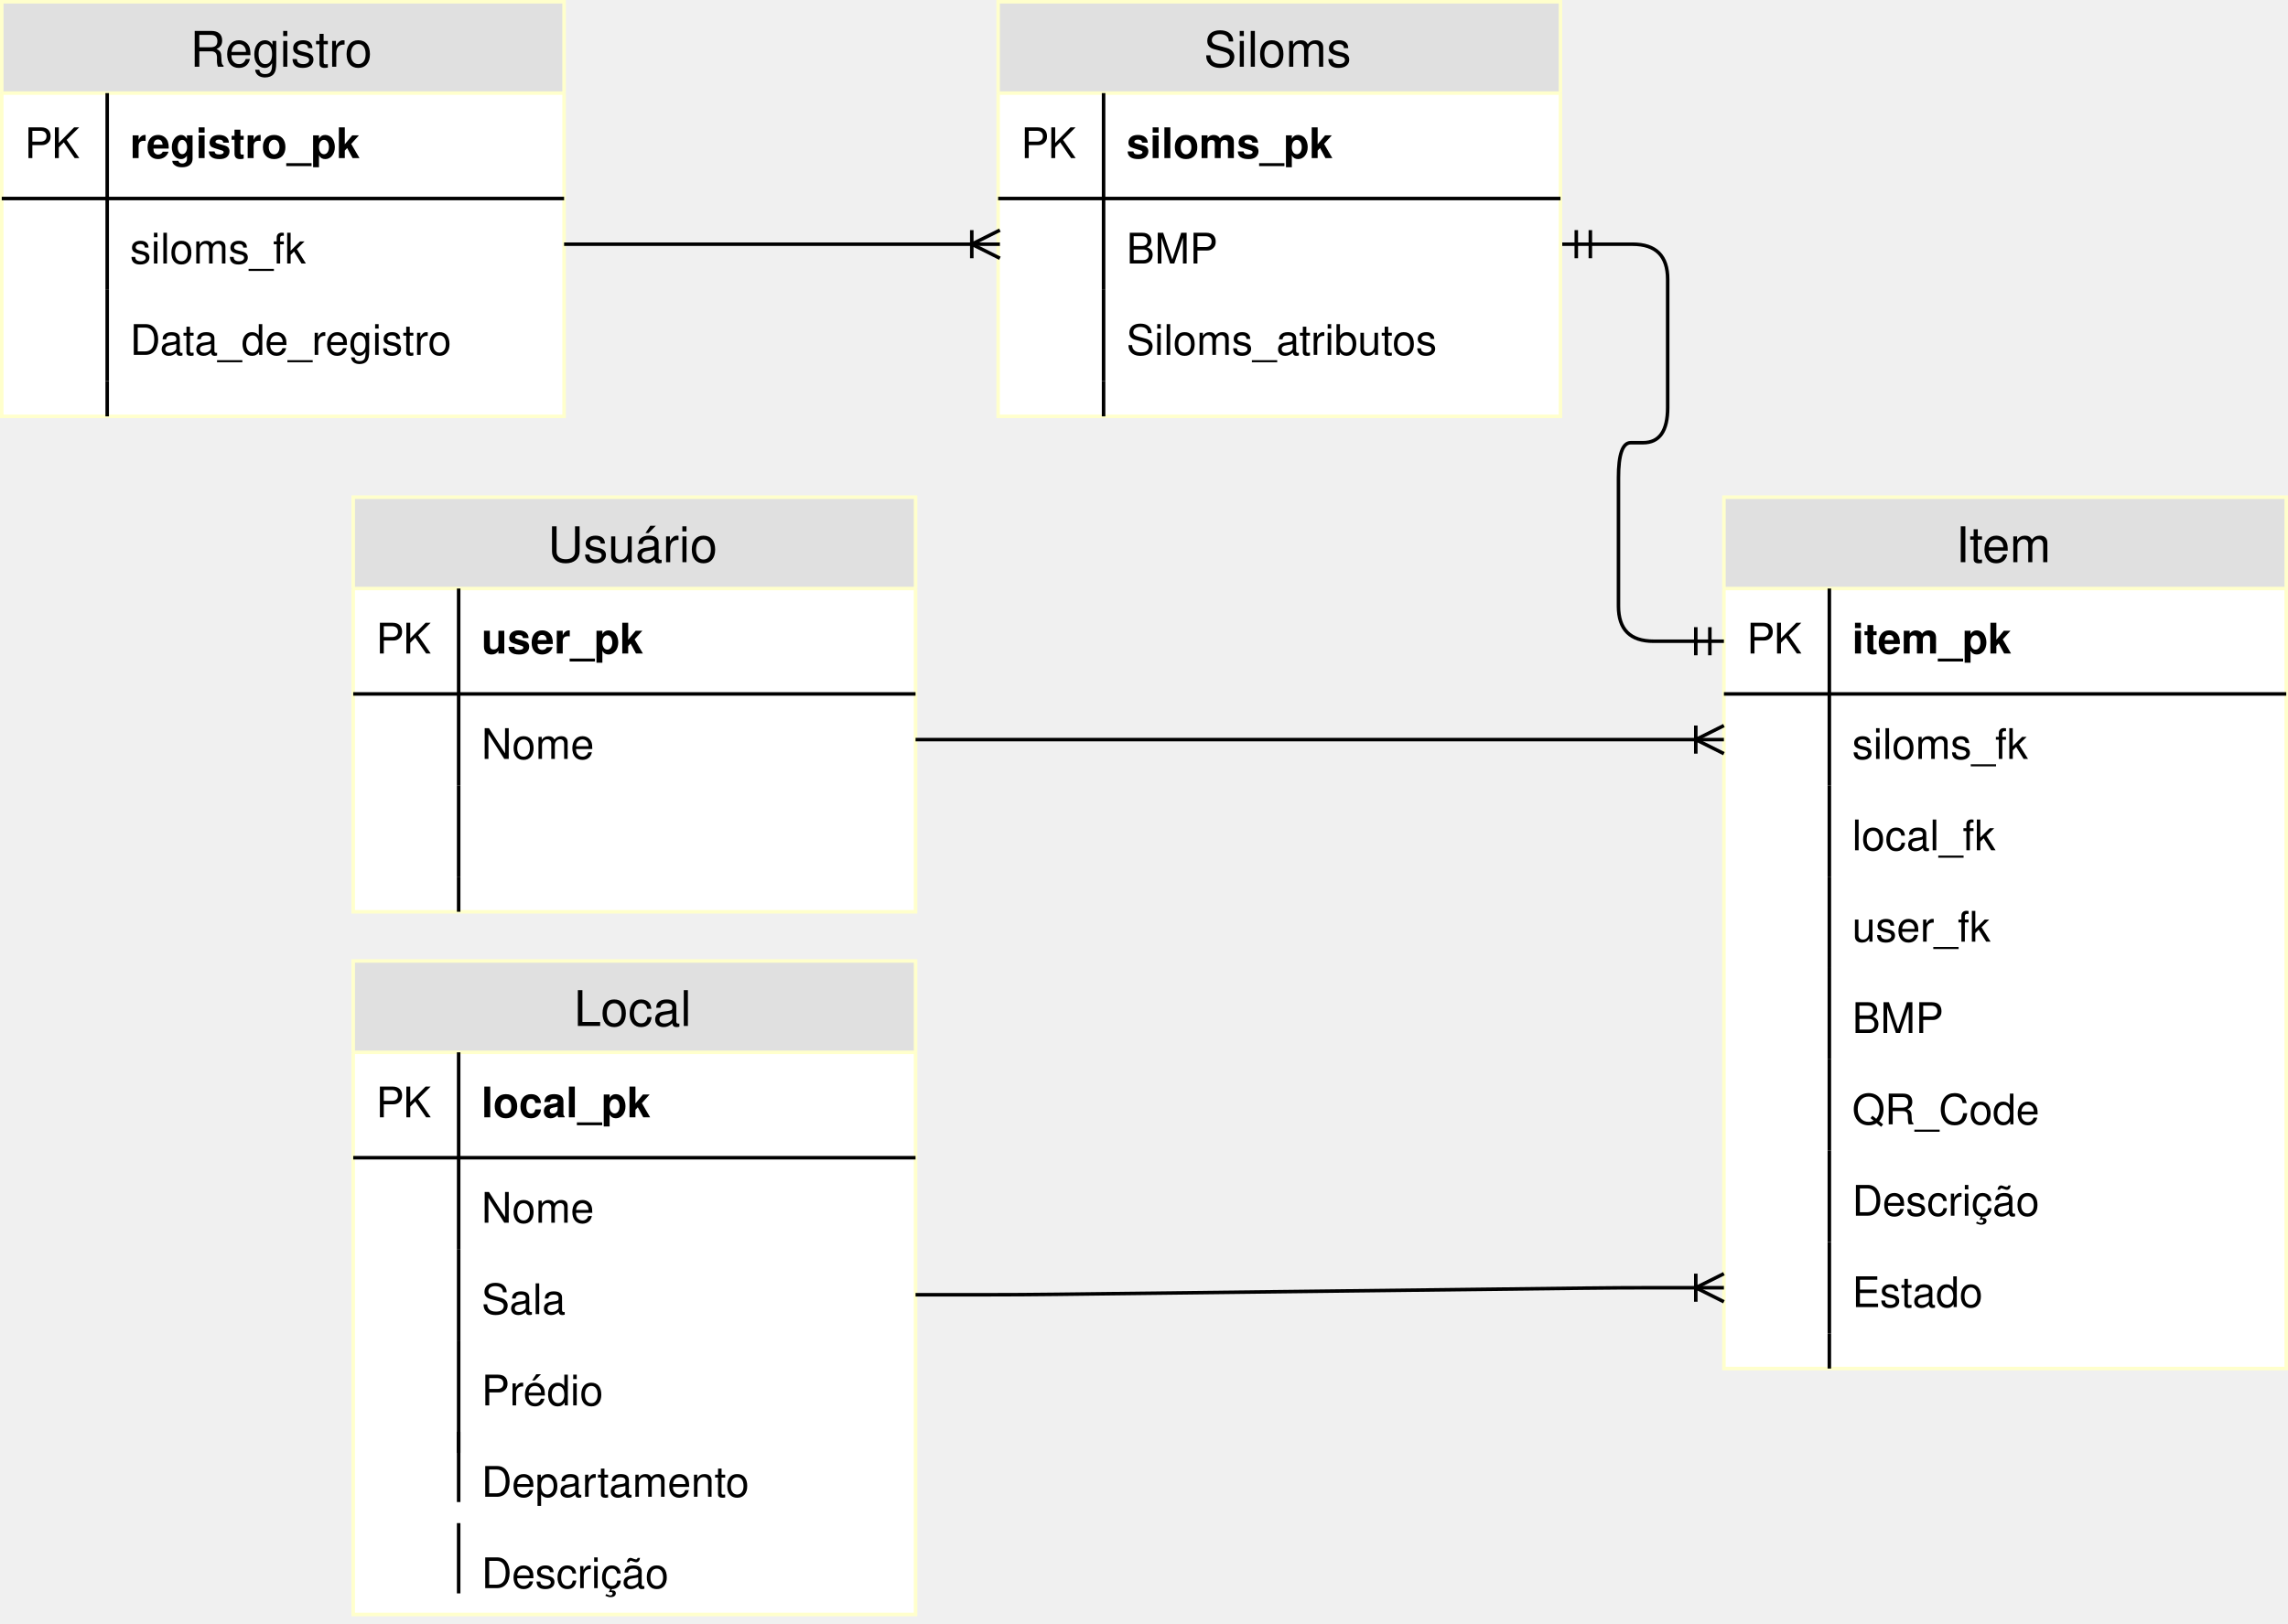
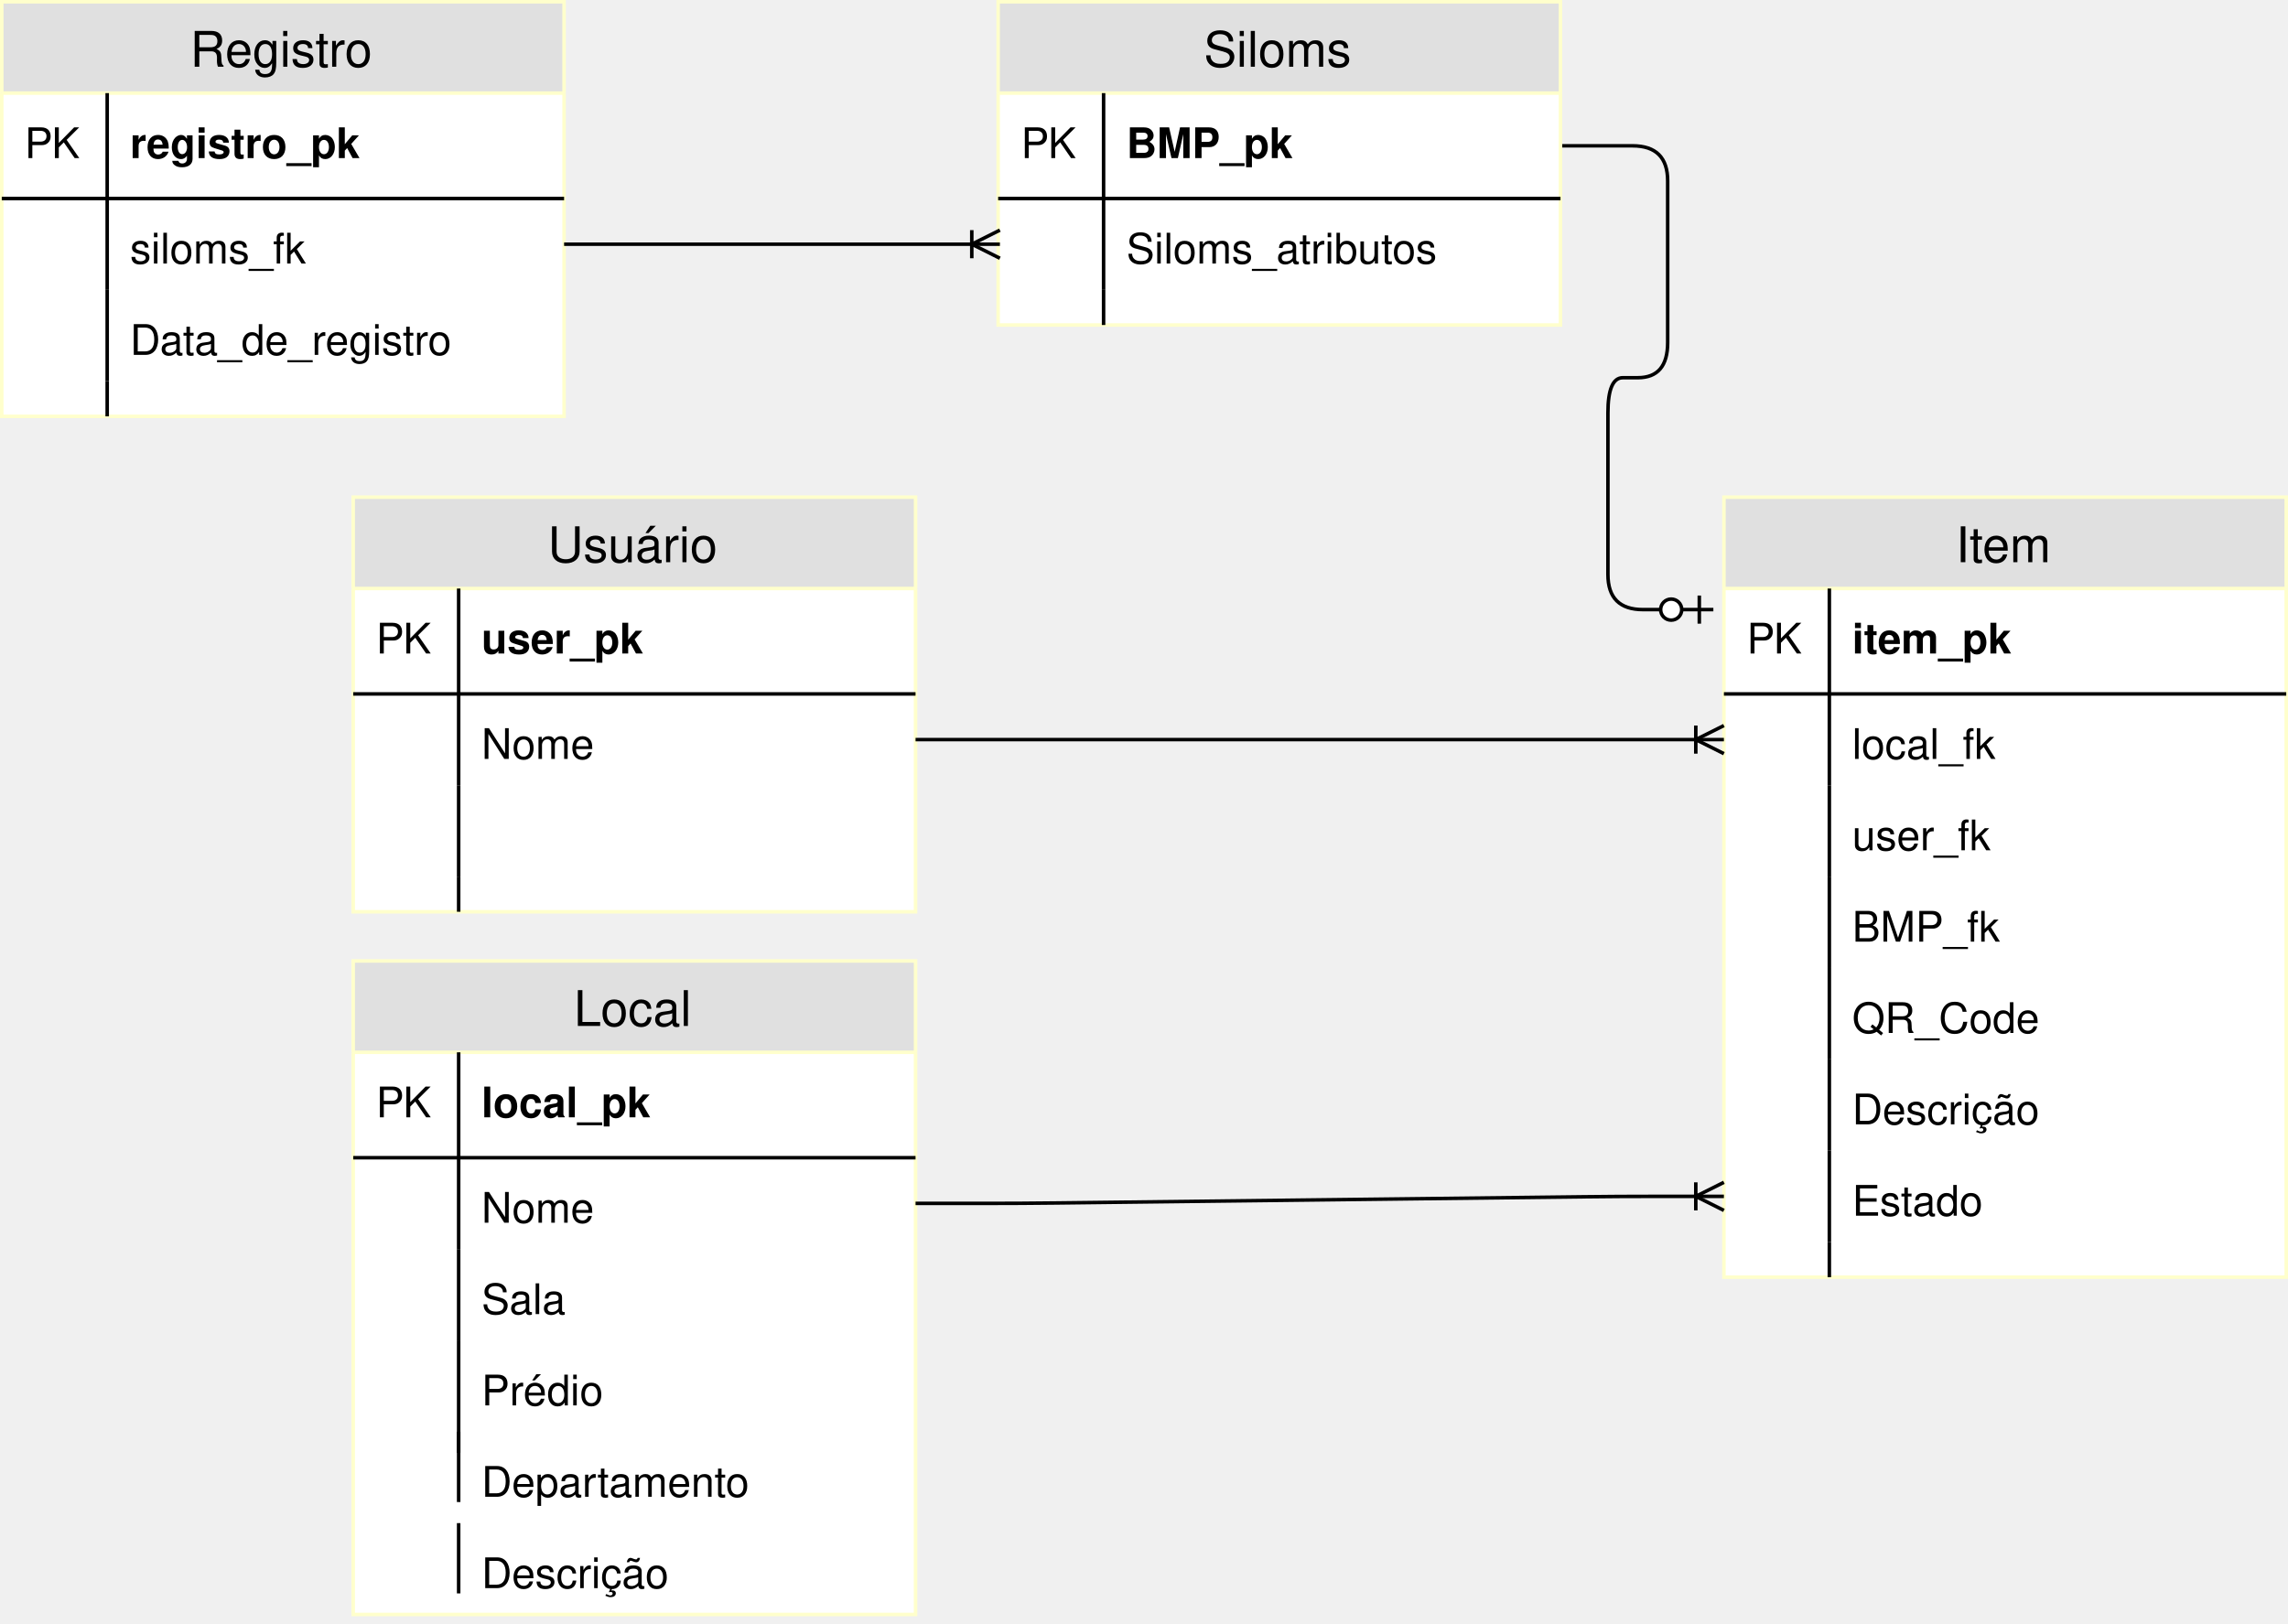
- <svg xmlns="http://www.w3.org/2000/svg" width="651px" height="462px" version="1.1" content="&lt;mxfile userAgent=&quot;Mozilla/5.0 (Windows NT 10.0; Win64; x64) AppleWebKit/537.36 (KHTML, like Gecko) Chrome/69.0.35.100 Safari/537.36&quot; version=&quot;9.2.2&quot; editor=&quot;www.draw.io&quot; type=&quot;device&quot;&gt;&lt;diagram id=&quot;00e8d713-a030-3e5d-b808-b5bef9ca04c9&quot; name=&quot;Page-1&quot;&gt;7V1dc+MmFP01es1YX7b8GDtJ22nSpsl2un3KEIvYTGThQXiT7K8vSMiWjV2rCgJ35yaZjAUICe45V+hcwF44Xb7/xNBqcUdTnHnBIH33wisvCBJ/IP7LhI8qIfKDKmHOSFol+duER/Idq0R13nxNUlzsFOSUZpysdhNnNM/xjO+kIcbo226xF5rtXnWF5lhLeJyhTE/9i6R8oZoVjLbpP2MyX6grx3XGM5q9zhld5+pyXhBOpzc343GVvUR1VaqdxQKl9K2RFF574ZRRyqtPy/cpzmTP1r1WnXdzJHdz2wznvM0JSXXCN5StVcv/LNbeNPQufUaoukf+UXdL8UaWGcrF0eSF5vxR5QzE8WxBsvQWfdC1vHDBRUfUR5MFZeS7KI8ykeWLBJHNuLJ6MJS1kSyb0oyy8johHsjfnTMfZY3qWgwX4tz7upX+XtIdet8peIsKXt8lzTK0Kshzed/yxCVic5JPKOd0qQrVrbzZvamX8kfko4zMc5E2E9fCrO6LqjV+VDaP0VfcOPVG/EynIkd1N2Ycvx81mb8BgqAXpkvM2Ycook4IQoUdRS0/UdR62wLVH6oyiwZIfV9ZGylyzDd1bxEiPiiQHAbMWAPMusDsafWqY2WBVvKjaBknKHsQNEX5XOZOOF2prs7wS20apu5Ufn6uzeE3ursqO5GdRwRTL1XykqRpWWsTQzktQVqs0Izk89vqKmG0TXpQV5NJVFT5kpU0XIjKcC7vhnLE0fMG3itKcl72WzwRf6J7p4OL2ItFS6fi2N8eiz9ZnPEpzQUQECnNigUG37DE4SRldPVFoA7XrW1SKd6DU9AWNMlh0CiQCJK1wkiNrc9ApPbhDYzc//ppeDw3GXrA1G1RsgsJY4g4ZXTZTIXn1uZVDzd1ze1Do2n28WGzN+wc9mVmXzPzb6IWT0It9Aebhpl2CYPTxi4r+5/7A7P8j1vyv/YTnwJGoAHDNfsrQPxg1PePjBNOcN+IieMDJm7wHlzA+bmAtsNEI/gYgguw4gJidy5gZN7EQHZTZPcHScuXQhMjQV1FALb3wfZRJ7abMHGgD/Zvqehv3c6gEHnnphCF4pLtnEFi4MFQk78BlUxCBTQi5xrRMdw4EImCUEMJiER9PTgqSjpRiYJIszOoRO5GjSc8gE2ZKDikIcCo0Tz5I2fviIEuAzyiDAHjz4fxNlWhoAfJABh/wORDd4zXpYB7Vs4nGKeH5hMA8V0Rv7VCZAQW+rQBYH4fzD+iCp4a6AefN3GkK0RXWLYTLcXtAfXPifphSz3IBPUjXQ4C6vdA/ahjNNjAO36kazlXuJgxUj74R+X/EDzAOXmAmu1WPIAuAYEH6MMDhO48gK7l/MLxUjczRIc819GhYbAbHWo9fziIDMwfjnRJiAikQHDIeXAoOjKXxEFwKNKFIggO9fbY6KYWGbGzrhYVJKPL4umlJ3cAw8Uu3LcZFopAKrJD+25SkQkTx/oCkWqGiGQ9xIXP0AHYjBLFupAIDqAHBxAPDpvchgPQXwLKVYTA/zPlv9VgUQxhYjsOwF2YONElwcndPZD/PMlvM1yUwKwwK+RP3M0KG+km/uPhaUpTmBV6pg7AZrRoBEsHrTiAkbulg7H+9Id48Xl7gMSiAhjDEMDO+N/dECDWhf/rgqMUSH9GpN9s5GGF9CD72yG9Q9k/MG9ioLs5uocWtwyI9SmDQPc+6B50orsJE9fQaS7+KoP7uqFhVpjnelZY5IcXaty92bK1pTswsa3kUA/6qZkgMDHM9cSw4ZFAoYOJYUN9CAETw/p6dgy7rSgwYedEDwFCfMjZwPGEA7A5OyyBrabshIe6bTVlwsRDXf6rxo1PiDPyvOa0AEdwlo7A5iyxIYSJ7AwC3IWJRj1oBMB2Y2y3usXkCNYQ2okKd1tDaMTE+pj/Ac+JVD10U4Ni5LlWjPy9XSat6kUj/T2AKbCAYuRcMRodeXtwoBiN9LgiKEa9PT06bj9jQjHSow2wlNDFqPEE962KRbCSyI5Y5G4lUaK79yvRQ08pfmJHB4/Aflfst6kQjfUnArC/D/Z3+woyI+zXw4HA9vNhu1WFKIEZRXboHnSiuwkTj1uYGKdzXL+/insm/OMBZ4gTml9vc7QeWfBlLQnhPL2UXyAsDq8fhJm/0DuUf8iMd8K/1oXE57+lWS7i8hTRkK/KSuXBNq+6QXlXR1mkkgq6ZrO6VP2dxzVFvVYbNviDgz2vElnZEd92b+SQPdQ17iXetnrPZkJX/Raf7Jm0aoA6a2tVvaJot6JwvFdR1WqtohIem4a3Q0wL2fjHQEz9OG0ipsVc314RE+8phBsE/VfE7FcU7u9ZZxAxLRafmEXMEuXp79VIQarRhzJsAqmeerPjek6vFO8VSPtS83DUFUiDPUTuS08GgdRiF4MeXc+/4OI4mjoiZqAjpsX8EbuI2fcYrR9WexXFxlyPOGSU8mZxhlaLO5piWeIf&lt;/diagram&gt;&lt;/mxfile&gt;" style="background-color: rgb(204, 255, 153);">
+ <svg xmlns="http://www.w3.org/2000/svg" width="651px" height="462px" version="1.1" content="&lt;mxfile userAgent=&quot;Mozilla/5.0 (Windows NT 10.0; Win64; x64) AppleWebKit/537.36 (KHTML, like Gecko) Chrome/69.0.35.100 Safari/537.36&quot; version=&quot;9.2.2&quot; editor=&quot;www.draw.io&quot; type=&quot;device&quot;&gt;&lt;diagram id=&quot;00e8d713-a030-3e5d-b808-b5bef9ca04c9&quot; name=&quot;Page-1&quot;&gt;7V1dc+MmFP01emzG+rLlx7WTbDtN2jTZnW6fMsTCNhNZeBDeJPvrCxLIkrA2OMay3JJkMhIgJLjnXODei+T409XrZwLWy1scw8TxBvGr4186nhe5A/afJ7wVCYHrFQkLguIiyd0mPKAfUCSK6xYbFMOsVpBinFC0rifOcJrCGa2lAULwS73YHCf1u67BAioJDzOQqKl/o5guRbO80Tb9V4gWS3HnUGY8gdnzguBNKm7neP50en09HhfZKyCrEu3MliDGL5Uk/8rxpwRjWhytXqcw4T0re6247rolt3xsAlOqc0FUXPAdJBvR8q/Zxpn6zieXICyekb7Jbsle0CoBKTubzHFKH0TOgJ3PliiJb8Ab3vAbZ5R1hDybLDFBP1h5kLAslyWwbEKF1L0hrw0lyRQnmOT38eGA/9aufOA1insRmLFr72Qr3UbSLXitFbwBGZVPiZMErDP0lD83v3AFyAKlE0wpXolCspXX9Yea5z8sHyRokbK0GbsXJLIvita4Qd48gp9h5dJr9jOdshxVPkJk3yGh8LWSJOT1GeIVpOSNFRG5ni+wI6jlRoJaL1ugukNRZlkBqesKaQNBjkVZ9xYh7ECAZDdgxgpgNhkkj+tnFStLsOaHrLEUgeSe0RSkC547oXgtujqBcykaIp6UHz9JcbiV7i7KTnhPIcbUTyJ5heI4r7WKoRTnIM3WYIbSxU1xFz/YJt2Lu/EkzKqcJzkNl6wymPKnwRRQ8FTCe41RSvN+Cyfsj3XvdHAROiFr6ZSdu9tz9seLEzrFKQMCQLmkIcPgC+Q4nMQEr78w1EHZ2iqVwgacvJ2gibRBI0DCSKaFEYmtQyAidXgFI3e/HwyPpypDd4haFyV1SBhDxHtC580UeH5fvOMW8ZbjnXiM2qBRE3tFzv6xxOwqYv6D1eJwqPnuoGyYaZUweF/YeWVnrg/M8j/U5L/UEwcBw1OAcWr2F4A4B+q7bfMBY9w3IuJwh4grvLcqoH8qQHeaaAQfQ6sCPq4CwhbR9ksFjMyL2JLdFNndQaS5KDQxE1StCJbt2mwftcjWGNtNiNhTJ/s3mPW3KmdrIXL6ZiHy2S31lEFkYGCQ5K9AJeFQsTaibm1Ee+DmBEYiz1dQYo1Eew0cJc96bSXyAkXO1krU0axxfw3QpZnI22VDsLNGTfIHLaLt1RrRU80ADyABlvH9YXyXViHvCCaD/w/jhy2i7RfjVVPAHcnjCcbxrngCS/xTEV/bQmQEFmrYgGW+NvPbrH/mJvre4SIOVAvRJeTtBCvWEkv9PlHf17QHmaB+oJqDLPV1qR8c3xtsYI0fqLacS5jNCMoH/lH+37caoE8aQLK9Ew2gmoCsBtDWAH6LbPulAVRbzm8UrlQxW++Qc2rv0NCre4e044dLi/NBSFFNQoghxTqHunUOBW0xJr1wDgWqocg6h/YbNo5uLTIh51CNFC9cxfNn6yDqYOK4vxbo0kEUqhaFU+uA85k3ltTqtbk4VGcD+XYiy/+e8r9Ld1Fo3UUH8P8s3EWRahqY3N5Z+veV/p06jSIbIPJx/kdnESAyUkX81/3jFMc2QKynCqBL19HI7iL6uAIYncUuolCdAFjXUb81QJeuo9BOAQ5YApzFFCBUI8auMgpiS/o+kT7q0u5ng8UOIP3Rg8WMiNgzL2JLd3O+PvkKjy52D4dq9JCluzbdvRbZ9mr3sIROdR8ISvAqUwVtA0ScUweIBK5/IVRG+fZGPXUw9gxgRfX6cZOwjQ/pND6kZGwv40OG6vTBxofsNW4M27RCr+JDhuryvxg3HgEl6GlDcWbtxB3MIPfXBl3GiQytmfgARXAWZuLREdYIlu3G2K79BmIDY8LI7iY4wCl09N0ERkSsBv7cwwXiix67YOzhgtFtvG9Kd7lo5IXkI9V/QARY7KKx20XjqO1Vdr1YNI5Ut4JdNO43ehx/I7oBOUeqsTErFo3zI6kDO2n8CPe7XCJGdivBAaGEZ7GVIFLV+yXroccYPpLWyaNl/6nY3+VGgrE6Ilj2a7P/6B8jMcJ+1SNg2d4ftnf6OvLIBhQcQHevRba9shCNNUQM4wWU61fWPETf7mECKMLp1TZH6ZElXUmTEEzjT/xTguz06p6J+Qu+Bekbz3hF9JssxI7/4WK5CPNLWEO+CSnlJ9s8ta9Fv2Z4Q2bioeXnX/jD/5RYVSINdvaySCR5o7/D2i139b24xx3H1ta2U1qD5Yo9aoiveHpx1VaCSkXN106U23tlRTRXQkpFORTKhuuhQ8NEfJbokG99pVJfO9uAv94gJmxYA0sE7YuYZkV+8001BhGjsdX0iIj5CS7a0aSFGMnW3qCjaSseNoWqi45AftRATjGa44pBdGh838QsOn5Agr/gP/OpBcvgZv+ymMDKL4OLgTuuA8aTp3eQINZA7gooQPUOihrweBdWMnykqoiKV478B5DV/HxGaEzvsNPtp32L4tuvJ/tX/wI=&lt;/diagram&gt;&lt;/mxfile&gt;" style="background-color: rgb(204, 255, 153);">
  <defs>
    <clipPath id="mx-clip-135-168-120-28-0">
      <rect x="135" y="168" width="120" height="28" />
    </clipPath>
    <clipPath id="mx-clip-105-168-20-28-0">
      <rect x="105" y="168" width="20" height="28" />
    </clipPath>
    <clipPath id="mx-clip-135-203-120-24-0">
      <rect x="135" y="203" width="120" height="24" />
    </clipPath>
    <clipPath id="mx-clip-135-229-120-24-0">
      <rect x="135" y="229" width="120" height="24" />
    </clipPath>
    <clipPath id="mx-clip-135-300-120-28-0">
      <rect x="135" y="300" width="120" height="28" />
    </clipPath>
    <clipPath id="mx-clip-105-300-20-28-0">
      <rect x="105" y="300" width="20" height="28" />
    </clipPath>
    <clipPath id="mx-clip-135-335-120-24-0">
      <rect x="135" y="335" width="120" height="24" />
    </clipPath>
    <clipPath id="mx-clip-135-361-120-24-0">
      <rect x="135" y="361" width="120" height="24" />
    </clipPath>
    <clipPath id="mx-clip-135-387-120-24-0">
      <rect x="135" y="387" width="120" height="24" />
    </clipPath>
    <clipPath id="mx-clip-135-413-120-24-0">
      <rect x="135" y="413" width="120" height="24" />
    </clipPath>
    <clipPath id="mx-clip-135-439-120-24-0">
      <rect x="135" y="439" width="120" height="24" />
    </clipPath>
    <clipPath id="mx-clip-525-168-120-28-0">
      <rect x="525" y="168" width="120" height="28" />
    </clipPath>
    <clipPath id="mx-clip-495-168-20-28-0">
      <rect x="495" y="168" width="20" height="28" />
    </clipPath>
    <clipPath id="mx-clip-525-203-120-24-0">
      <rect x="525" y="203" width="120" height="24" />
    </clipPath>
    <clipPath id="mx-clip-525-229-120-24-0">
      <rect x="525" y="229" width="120" height="24" />
    </clipPath>
    <clipPath id="mx-clip-525-255-120-24-0">
      <rect x="525" y="255" width="120" height="24" />
    </clipPath>
    <clipPath id="mx-clip-525-281-120-24-0">
      <rect x="525" y="281" width="120" height="24" />
    </clipPath>
    <clipPath id="mx-clip-525-307-120-24-0">
      <rect x="525" y="307" width="120" height="24" />
    </clipPath>
    <clipPath id="mx-clip-525-333-120-24-0">
      <rect x="525" y="333" width="120" height="24" />
    </clipPath>
-     <clipPath id="mx-clip-525-359-120-24-0">
-       <rect x="525" y="359" width="120" height="24" />
-     </clipPath>
    <clipPath id="mx-clip-319-27-120-28-0">
      <rect x="319" y="27" width="120" height="28" />
    </clipPath>
    <clipPath id="mx-clip-289-27-20-28-0">
      <rect x="289" y="27" width="20" height="28" />
    </clipPath>
    <clipPath id="mx-clip-319-62-120-24-0">
      <rect x="319" y="62" width="120" height="24" />
-     </clipPath>
-     <clipPath id="mx-clip-319-88-120-24-0">
-       <rect x="319" y="88" width="120" height="24" />
    </clipPath>
    <clipPath id="mx-clip-35-27-120-28-0">
      <rect x="35" y="27" width="120" height="28" />
    </clipPath>
    <clipPath id="mx-clip-5-27-20-28-0">
      <rect x="5" y="27" width="20" height="28" />
    </clipPath>
    <clipPath id="mx-clip-35-62-120-24-0">
      <rect x="35" y="62" width="120" height="24" />
    </clipPath>
    <clipPath id="mx-clip-35-88-120-24-0">
      <rect x="35" y="88" width="120" height="24" />
    </clipPath>
  </defs>
  <g transform="translate(0.5,0.5)">
    <path d="M 100 167 L 100 141 L 260 141 L 260 167" fill="#e0e0e0" stroke="#ffffcc" stroke-miterlimit="10" pointer-events="none" />
    <path d="M 100 167 L 100 259 L 260 259 L 260 167" fill="#ffffff" stroke="#ffffcc" stroke-miterlimit="10" pointer-events="none" />
    <path d="M 100 167 L 260 167" fill="none" stroke="#ffffcc" stroke-miterlimit="10" pointer-events="none" />
    <g fill="#000000" font-family="Helvetica" text-anchor="middle" font-size="14px">
      <text x="179.5" y="159.5">Usuário</text>
    </g>
    <path d="M 100 167 M 260 167 M 260 197 L 100 197" fill="none" stroke="#000000" stroke-miterlimit="10" pointer-events="none" />
    <g fill="#000000" font-family="Helvetica" font-weight="bold" text-decoration="underline" clip-path="url(#mx-clip-135-168-120-28-0)" font-size="12px">
      <text x="136.5" y="185.5">user_pk</text>
    </g>
    <path d="M 100 167 M 130 167 L 130 197 M 100 197" fill="none" stroke="#000000" stroke-miterlimit="10" pointer-events="none" />
    <g fill="#000000" font-family="Helvetica" clip-path="url(#mx-clip-105-168-20-28-0)" font-size="12px">
      <text x="106.5" y="185.5">PK</text>
    </g>
    <path d="M 100 197 M 260 197 M 260 223 M 100 223" fill="none" stroke="#000000" stroke-miterlimit="10" pointer-events="none" />
    <g fill="#000000" font-family="Helvetica" clip-path="url(#mx-clip-135-203-120-24-0)" font-size="12px">
      <text x="136.5" y="215.5">Nome</text>
    </g>
    <path d="M 100 197 M 130 197 L 130 223 M 100 223" fill="none" stroke="#000000" stroke-miterlimit="10" pointer-events="none" />
    <path d="M 100 223 M 260 223 M 260 249 M 100 249" fill="none" stroke="#000000" stroke-miterlimit="10" pointer-events="none" />
    <g fill="#000000" font-family="Helvetica" clip-path="url(#mx-clip-135-229-120-24-0)" font-size="12px" />
    <path d="M 100 223 M 130 223 L 130 249 M 100 249" fill="none" stroke="#000000" stroke-miterlimit="10" pointer-events="none" />
    <path d="M 100 249 M 260 249 M 260 259 M 100 259" fill="none" stroke="#000000" stroke-miterlimit="10" pointer-events="none" />
    <path d="M 100 249 M 130 249 L 130 259 M 100 259" fill="none" stroke="#000000" stroke-miterlimit="10" pointer-events="none" />
    <path d="M 100 299 L 100 273 L 260 273 L 260 299" fill="#e0e0e0" stroke="#ffffcc" stroke-miterlimit="10" pointer-events="none" />
    <path d="M 100 299 L 100 459 L 260 459 L 260 299" fill="#ffffff" stroke="#ffffcc" stroke-miterlimit="10" pointer-events="none" />
    <path d="M 100 299 L 260 299" fill="none" stroke="#ffffcc" stroke-miterlimit="10" pointer-events="none" />
    <g fill="#000000" font-family="Helvetica" text-anchor="middle" font-size="14px">
      <text x="179.5" y="291.5">Local</text>
    </g>
    <path d="M 100 299 M 260 299 M 260 329 L 100 329" fill="none" stroke="#000000" stroke-miterlimit="10" pointer-events="none" />
    <g fill="#000000" font-family="Helvetica" font-weight="bold" text-decoration="underline" clip-path="url(#mx-clip-135-300-120-28-0)" font-size="12px">
      <text x="136.5" y="317.5">local_pk</text>
    </g>
    <path d="M 100 299 M 130 299 L 130 329 M 100 329" fill="none" stroke="#000000" stroke-miterlimit="10" pointer-events="none" />
    <g fill="#000000" font-family="Helvetica" clip-path="url(#mx-clip-105-300-20-28-0)" font-size="12px">
      <text x="106.5" y="317.5">PK</text>
    </g>
    <path d="M 100 329 M 260 329 M 260 355 M 100 355" fill="none" stroke="#000000" stroke-miterlimit="10" pointer-events="none" />
    <g fill="#000000" font-family="Helvetica" clip-path="url(#mx-clip-135-335-120-24-0)" font-size="12px">
      <text x="136.5" y="347.5">Nome</text>
    </g>
    <path d="M 100 329 M 130 329 L 130 355 M 100 355" fill="none" stroke="#000000" stroke-miterlimit="10" pointer-events="none" />
    <path d="M 100 355 M 260 355 M 260 381 M 100 381" fill="none" stroke="#000000" stroke-miterlimit="10" pointer-events="none" />
    <g fill="#000000" font-family="Helvetica" clip-path="url(#mx-clip-135-361-120-24-0)" font-size="12px">
      <text x="136.5" y="373.5">Sala</text>
    </g>
    <path d="M 100 355 M 130 355 L 130 381 M 100 381" fill="none" stroke="#000000" stroke-miterlimit="10" pointer-events="none" />
    <path d="M 100 381 M 260 381 M 260 407 M 100 407" fill="none" stroke="#000000" stroke-miterlimit="10" pointer-events="none" />
    <g fill="#000000" font-family="Helvetica" clip-path="url(#mx-clip-135-387-120-24-0)" font-size="12px">
      <text x="136.5" y="399.5">Prédio</text>
    </g>
    <path d="M 100 381 M 130 381 L 130 413 M 100 413" fill="none" stroke="#000000" stroke-miterlimit="10" pointer-events="none" />
    <path d="M 100 407 M 260 407 M 260 433 M 100 433" fill="none" stroke="#000000" stroke-miterlimit="10" pointer-events="none" />
    <g fill="#000000" font-family="Helvetica" clip-path="url(#mx-clip-135-413-120-24-0)" font-size="12px">
      <text x="136.5" y="425.5">Departamento</text>
    </g>
    <path d="M 100 407 M 130 407 L 130 427 M 100 427" fill="none" stroke="#000000" stroke-miterlimit="10" pointer-events="none" />
    <path d="M 100 433 M 260 433 M 260 459 M 100 459" fill="none" stroke="#000000" stroke-miterlimit="10" pointer-events="none" />
    <g fill="#000000" font-family="Helvetica" clip-path="url(#mx-clip-135-439-120-24-0)" font-size="12px">
      <text x="136.5" y="451.5">Descrição</text>
    </g>
    <path d="M 100 433 M 130 433 L 130 453 M 100 453" fill="none" stroke="#000000" stroke-miterlimit="10" pointer-events="none" />
    <path d="M 490 167 L 490 141 L 650 141 L 650 167" fill="#e0e0e0" stroke="#ffffcc" stroke-miterlimit="10" pointer-events="none" />
-     <path d="M 490 167 L 490 389 L 650 389 L 650 167" fill="#ffffff" stroke="#ffffcc" stroke-miterlimit="10" pointer-events="none" />
+     <path d="M 490 167 L 490 363 L 650 363 L 650 167" fill="#ffffff" stroke="#ffffcc" stroke-miterlimit="10" pointer-events="none" />
    <path d="M 490 167 L 650 167" fill="none" stroke="#ffffcc" stroke-miterlimit="10" pointer-events="none" />
    <g fill="#000000" font-family="Helvetica" text-anchor="middle" font-size="14px">
      <text x="569.5" y="159.5">Item</text>
    </g>
    <path d="M 490 167 M 650 167 M 650 197 L 490 197" fill="none" stroke="#000000" stroke-miterlimit="10" pointer-events="none" />
    <g fill="#000000" font-family="Helvetica" font-weight="bold" text-decoration="underline" clip-path="url(#mx-clip-525-168-120-28-0)" font-size="12px">
      <text x="526.5" y="185.5">item_pk</text>
    </g>
    <path d="M 490 167 M 520 167 L 520 197 M 490 197" fill="none" stroke="#000000" stroke-miterlimit="10" pointer-events="none" />
    <g fill="#000000" font-family="Helvetica" clip-path="url(#mx-clip-495-168-20-28-0)" font-size="12px">
      <text x="496.5" y="185.5">PK</text>
    </g>
    <path d="M 490 197 M 650 197 M 650 223 M 490 223" fill="none" stroke="#000000" stroke-miterlimit="10" pointer-events="none" />
    <g fill="#000000" font-family="Helvetica" clip-path="url(#mx-clip-525-203-120-24-0)" font-size="12px">
-       <text x="526.5" y="215.5">siloms_fk</text>
+       <text x="526.5" y="215.5">local_fk</text>
    </g>
    <path d="M 490 197 M 520 197 L 520 223 M 490 223" fill="none" stroke="#000000" stroke-miterlimit="10" pointer-events="none" />
    <path d="M 490 223 M 650 223 M 650 249 M 490 249" fill="none" stroke="#000000" stroke-miterlimit="10" pointer-events="none" />
    <g fill="#000000" font-family="Helvetica" clip-path="url(#mx-clip-525-229-120-24-0)" font-size="12px">
-       <text x="526.5" y="241.5">local_fk</text>
+       <text x="526.5" y="241.5">user_fk</text>
    </g>
    <path d="M 490 223 M 520 223 L 520 249 M 490 249" fill="none" stroke="#000000" stroke-miterlimit="10" pointer-events="none" />
    <path d="M 490 249 M 650 249 M 650 275 M 490 275" fill="none" stroke="#000000" stroke-miterlimit="10" pointer-events="none" />
    <g fill="#000000" font-family="Helvetica" clip-path="url(#mx-clip-525-255-120-24-0)" font-size="12px">
-       <text x="526.5" y="267.5">user_fk</text>
+       <text x="526.5" y="267.5">BMP_fk</text>
    </g>
    <path d="M 490 249 M 520 249 L 520 275 M 490 275" fill="none" stroke="#000000" stroke-miterlimit="10" pointer-events="none" />
    <path d="M 490 275 M 650 275 M 650 301 M 490 301" fill="none" stroke="#000000" stroke-miterlimit="10" pointer-events="none" />
    <g fill="#000000" font-family="Helvetica" clip-path="url(#mx-clip-525-281-120-24-0)" font-size="12px">
-       <text x="526.5" y="293.5">BMP</text>
+       <text x="526.5" y="293.5">QR_Code</text>
    </g>
    <path d="M 490 275 M 520 275 L 520 301 M 490 301" fill="none" stroke="#000000" stroke-miterlimit="10" pointer-events="none" />
    <path d="M 490 301 M 650 301 M 650 327 M 490 327" fill="none" stroke="#000000" stroke-miterlimit="10" pointer-events="none" />
    <g fill="#000000" font-family="Helvetica" clip-path="url(#mx-clip-525-307-120-24-0)" font-size="12px">
-       <text x="526.5" y="319.5">QR_Code</text>
+       <text x="526.5" y="319.5">Descrição</text>
    </g>
    <path d="M 490 301 M 520 301 L 520 327 M 490 327" fill="none" stroke="#000000" stroke-miterlimit="10" pointer-events="none" />
    <path d="M 490 327 M 650 327 M 650 353 M 490 353" fill="none" stroke="#000000" stroke-miterlimit="10" pointer-events="none" />
    <g fill="#000000" font-family="Helvetica" clip-path="url(#mx-clip-525-333-120-24-0)" font-size="12px">
-       <text x="526.5" y="345.5">Descrição</text>
+       <text x="526.5" y="345.5">Estado</text>
    </g>
    <path d="M 490 327 M 520 327 L 520 353 M 490 353" fill="none" stroke="#000000" stroke-miterlimit="10" pointer-events="none" />
-     <path d="M 490 353 M 650 353 M 650 379 M 490 379" fill="none" stroke="#000000" stroke-miterlimit="10" pointer-events="none" />
-     <g fill="#000000" font-family="Helvetica" clip-path="url(#mx-clip-525-359-120-24-0)" font-size="12px">
-       <text x="526.5" y="371.5">Estado</text>
-     </g>
-     <path d="M 490 353 M 520 353 L 520 379 M 490 379" fill="none" stroke="#000000" stroke-miterlimit="10" pointer-events="none" />
-     <path d="M 490 379 M 650 379 M 650 389 M 490 389" fill="none" stroke="#000000" stroke-miterlimit="10" pointer-events="none" />
-     <path d="M 490 379 M 520 379 L 520 389 M 490 389" fill="none" stroke="#000000" stroke-miterlimit="10" pointer-events="none" />
+     <path d="M 490 353 M 650 353 M 650 363 M 490 363" fill="none" stroke="#000000" stroke-miterlimit="10" pointer-events="none" />
+     <path d="M 490 353 M 520 353 L 520 363 M 490 363" fill="none" stroke="#000000" stroke-miterlimit="10" pointer-events="none" />
    <path d="M 283.5 26 L 283.5 0 L 443.5 0 L 443.5 26" fill="#e0e0e0" stroke="#ffffcc" stroke-miterlimit="10" pointer-events="none" />
-     <path d="M 283.5 26 L 283.5 118 L 443.5 118 L 443.5 26" fill="#ffffff" stroke="#ffffcc" stroke-miterlimit="10" pointer-events="none" />
+     <path d="M 283.5 26 L 283.5 92 L 443.5 92 L 443.5 26" fill="#ffffff" stroke="#ffffcc" stroke-miterlimit="10" pointer-events="none" />
    <path d="M 283.5 26 L 443.5 26" fill="none" stroke="#ffffcc" stroke-miterlimit="10" pointer-events="none" />
    <g fill="#000000" font-family="Helvetica" text-anchor="middle" font-size="14px">
      <text x="363" y="18.5">Siloms</text>
    </g>
    <path d="M 283.5 26 M 443.5 26 M 443.5 56 L 283.5 56" fill="none" stroke="#000000" stroke-miterlimit="10" pointer-events="none" />
    <g fill="#000000" font-family="Helvetica" font-weight="bold" text-decoration="underline" clip-path="url(#mx-clip-319-27-120-28-0)" font-size="12px">
-       <text x="320" y="44.5">siloms_pk</text>
+       <text x="320" y="44.5">BMP_pk</text>
    </g>
    <path d="M 283.5 26 M 313.5 26 L 313.5 56 M 283.5 56" fill="none" stroke="#000000" stroke-miterlimit="10" pointer-events="none" />
    <g fill="#000000" font-family="Helvetica" clip-path="url(#mx-clip-289-27-20-28-0)" font-size="12px">
      <text x="290" y="44.5">PK</text>
    </g>
    <path d="M 283.5 56 M 443.5 56 M 443.5 82 M 283.5 82" fill="none" stroke="#000000" stroke-miterlimit="10" pointer-events="none" />
    <g fill="#000000" font-family="Helvetica" clip-path="url(#mx-clip-319-62-120-24-0)" font-size="12px">
-       <text x="320" y="74.5">BMP</text>
+       <text x="320" y="74.5">Siloms_atributos</text>
    </g>
    <path d="M 283.5 56 M 313.5 56 L 313.5 82 M 283.5 82" fill="none" stroke="#000000" stroke-miterlimit="10" pointer-events="none" />
-     <path d="M 283.5 82 M 443.5 82 M 443.5 108 M 283.5 108" fill="none" stroke="#000000" stroke-miterlimit="10" pointer-events="none" />
-     <g fill="#000000" font-family="Helvetica" clip-path="url(#mx-clip-319-88-120-24-0)" font-size="12px">
-       <text x="320" y="100.5">Siloms_atributos</text>
-     </g>
-     <path d="M 283.5 82 M 313.5 82 L 313.5 108 M 283.5 108" fill="none" stroke="#000000" stroke-miterlimit="10" pointer-events="none" />
-     <path d="M 283.5 108 M 443.5 108 M 443.5 118 M 283.5 118" fill="none" stroke="#000000" stroke-miterlimit="10" pointer-events="none" />
-     <path d="M 283.5 108 M 313.5 108 L 313.5 118 M 283.5 118" fill="none" stroke="#000000" stroke-miterlimit="10" pointer-events="none" />
+     <path d="M 283.5 82 M 443.5 82 M 443.5 92 M 283.5 92" fill="none" stroke="#000000" stroke-miterlimit="10" pointer-events="none" />
+     <path d="M 283.5 82 M 313.5 82 L 313.5 92 M 283.5 92" fill="none" stroke="#000000" stroke-miterlimit="10" pointer-events="none" />
    <path d="M 0 26 L 0 0 L 160 0 L 160 26" fill="#e0e0e0" stroke="#ffffcc" stroke-miterlimit="10" pointer-events="none" />
    <path d="M 0 26 L 0 118 L 160 118 L 160 26" fill="#ffffff" stroke="#ffffcc" stroke-miterlimit="10" pointer-events="none" />
    <path d="M 0 26 L 160 26" fill="none" stroke="#ffffcc" stroke-miterlimit="10" pointer-events="none" />
    <g fill="#000000" font-family="Helvetica" text-anchor="middle" font-size="14px">
      <text x="79.5" y="18.5">Registro</text>
    </g>
    <path d="M 0 26 M 160 26 M 160 56 L 0 56" fill="none" stroke="#000000" stroke-miterlimit="10" pointer-events="none" />
    <g fill="#000000" font-family="Helvetica" font-weight="bold" text-decoration="underline" clip-path="url(#mx-clip-35-27-120-28-0)" font-size="12px">
      <text x="36.5" y="44.5">registro_pk</text>
    </g>
    <path d="M 0 26 M 30 26 L 30 56 M 0 56" fill="none" stroke="#000000" stroke-miterlimit="10" pointer-events="none" />
    <g fill="#000000" font-family="Helvetica" clip-path="url(#mx-clip-5-27-20-28-0)" font-size="12px">
      <text x="6.5" y="44.5">PK</text>
    </g>
    <path d="M 0 56 M 160 56 M 160 82 M 0 82" fill="none" stroke="#000000" stroke-miterlimit="10" pointer-events="none" />
    <g fill="#000000" font-family="Helvetica" clip-path="url(#mx-clip-35-62-120-24-0)" font-size="12px">
      <text x="36.5" y="74.5">siloms_fk</text>
    </g>
    <path d="M 0 56 M 30 56 L 30 82 M 0 82" fill="none" stroke="#000000" stroke-miterlimit="10" pointer-events="none" />
    <path d="M 0 82 M 160 82 M 160 108 M 0 108" fill="none" stroke="#000000" stroke-miterlimit="10" pointer-events="none" />
    <g fill="#000000" font-family="Helvetica" clip-path="url(#mx-clip-35-88-120-24-0)" font-size="12px">
      <text x="36.5" y="100.5">Data_de_registro</text>
    </g>
    <path d="M 0 82 M 30 82 L 30 108 M 0 108" fill="none" stroke="#000000" stroke-miterlimit="10" pointer-events="none" />
    <path d="M 0 108 M 160 108 M 160 118 M 0 118" fill="none" stroke="#000000" stroke-miterlimit="10" pointer-events="none" />
    <path d="M 0 108 M 30 108 L 30 118 M 0 118" fill="none" stroke="#000000" stroke-miterlimit="10" pointer-events="none" />
    <path d="M 260 210 L 280 210 Q 290 210 300 210 L 450 210 Q 460 210 470 210 L 490 210" fill="none" stroke="#000000" stroke-miterlimit="10" pointer-events="none" />
    <path d="M 482 214 L 482 206 M 490 206 L 482 210 L 490 214" fill="none" stroke="#000000" stroke-miterlimit="10" pointer-events="none" />
-     <path d="M 260 368 L 280 368 Q 290 368 300 367.88 L 450 366.12 Q 460 366 470 366 L 490 366" fill="none" stroke="#000000" stroke-miterlimit="10" pointer-events="none" />
-     <path d="M 482 370 L 482 362 M 490 362 L 482 366 L 490 370" fill="none" stroke="#000000" stroke-miterlimit="10" pointer-events="none" />
-     <path d="M 444 69 L 464 69 Q 474 69 474 79 L 474 115.5 Q 474 125.5 467 125.5 L 463.5 125.5 Q 460 125.5 460 135.5 L 460 172 Q 460 182 470 182 L 490 182" fill="none" stroke="#000000" stroke-miterlimit="10" pointer-events="none" />
-     <path d="M 448 65 L 448 73 M 452 65 L 452 73" fill="none" stroke="#000000" stroke-miterlimit="10" pointer-events="none" />
-     <path d="M 486 186 L 486 178 M 482 186 L 482 178" fill="none" stroke="#000000" stroke-miterlimit="10" pointer-events="none" />
+     <path d="M 260 342 L 280 342 Q 290 342 300 341.88 L 450 340.12 Q 460 340 470 340 L 490 340" fill="none" stroke="#000000" stroke-miterlimit="10" pointer-events="none" />
+     <path d="M 482 344 L 482 336 M 490 336 L 482 340 L 490 344" fill="none" stroke="#000000" stroke-miterlimit="10" pointer-events="none" />
    <path d="M 160 69 L 180 69 Q 190 69 200 69 L 244 69 Q 254 69 264 69 L 284 69" fill="none" stroke="#000000" stroke-miterlimit="10" pointer-events="none" />
    <path d="M 276 73 L 276 65 M 284 65 L 276 69 L 284 73" fill="none" stroke="#000000" stroke-miterlimit="10" pointer-events="none" />
+     <path d="M 444 41 L 464 41 Q 474 41 474 51 L 474 97 Q 474 107 465.5 107 L 461.25 107 Q 457 107 457 117 L 457 163 Q 457 173 467 173 L 487 173" fill="none" stroke="#000000" stroke-miterlimit="10" pointer-events="none" />
+     <ellipse cx="475" cy="173" rx="3" ry="3" fill="#ffffff" stroke="#000000" pointer-events="none" />
+     <path d="M 483 177 L 483 169" fill="none" stroke="#000000" stroke-miterlimit="10" pointer-events="none" />
  </g>
</svg>
